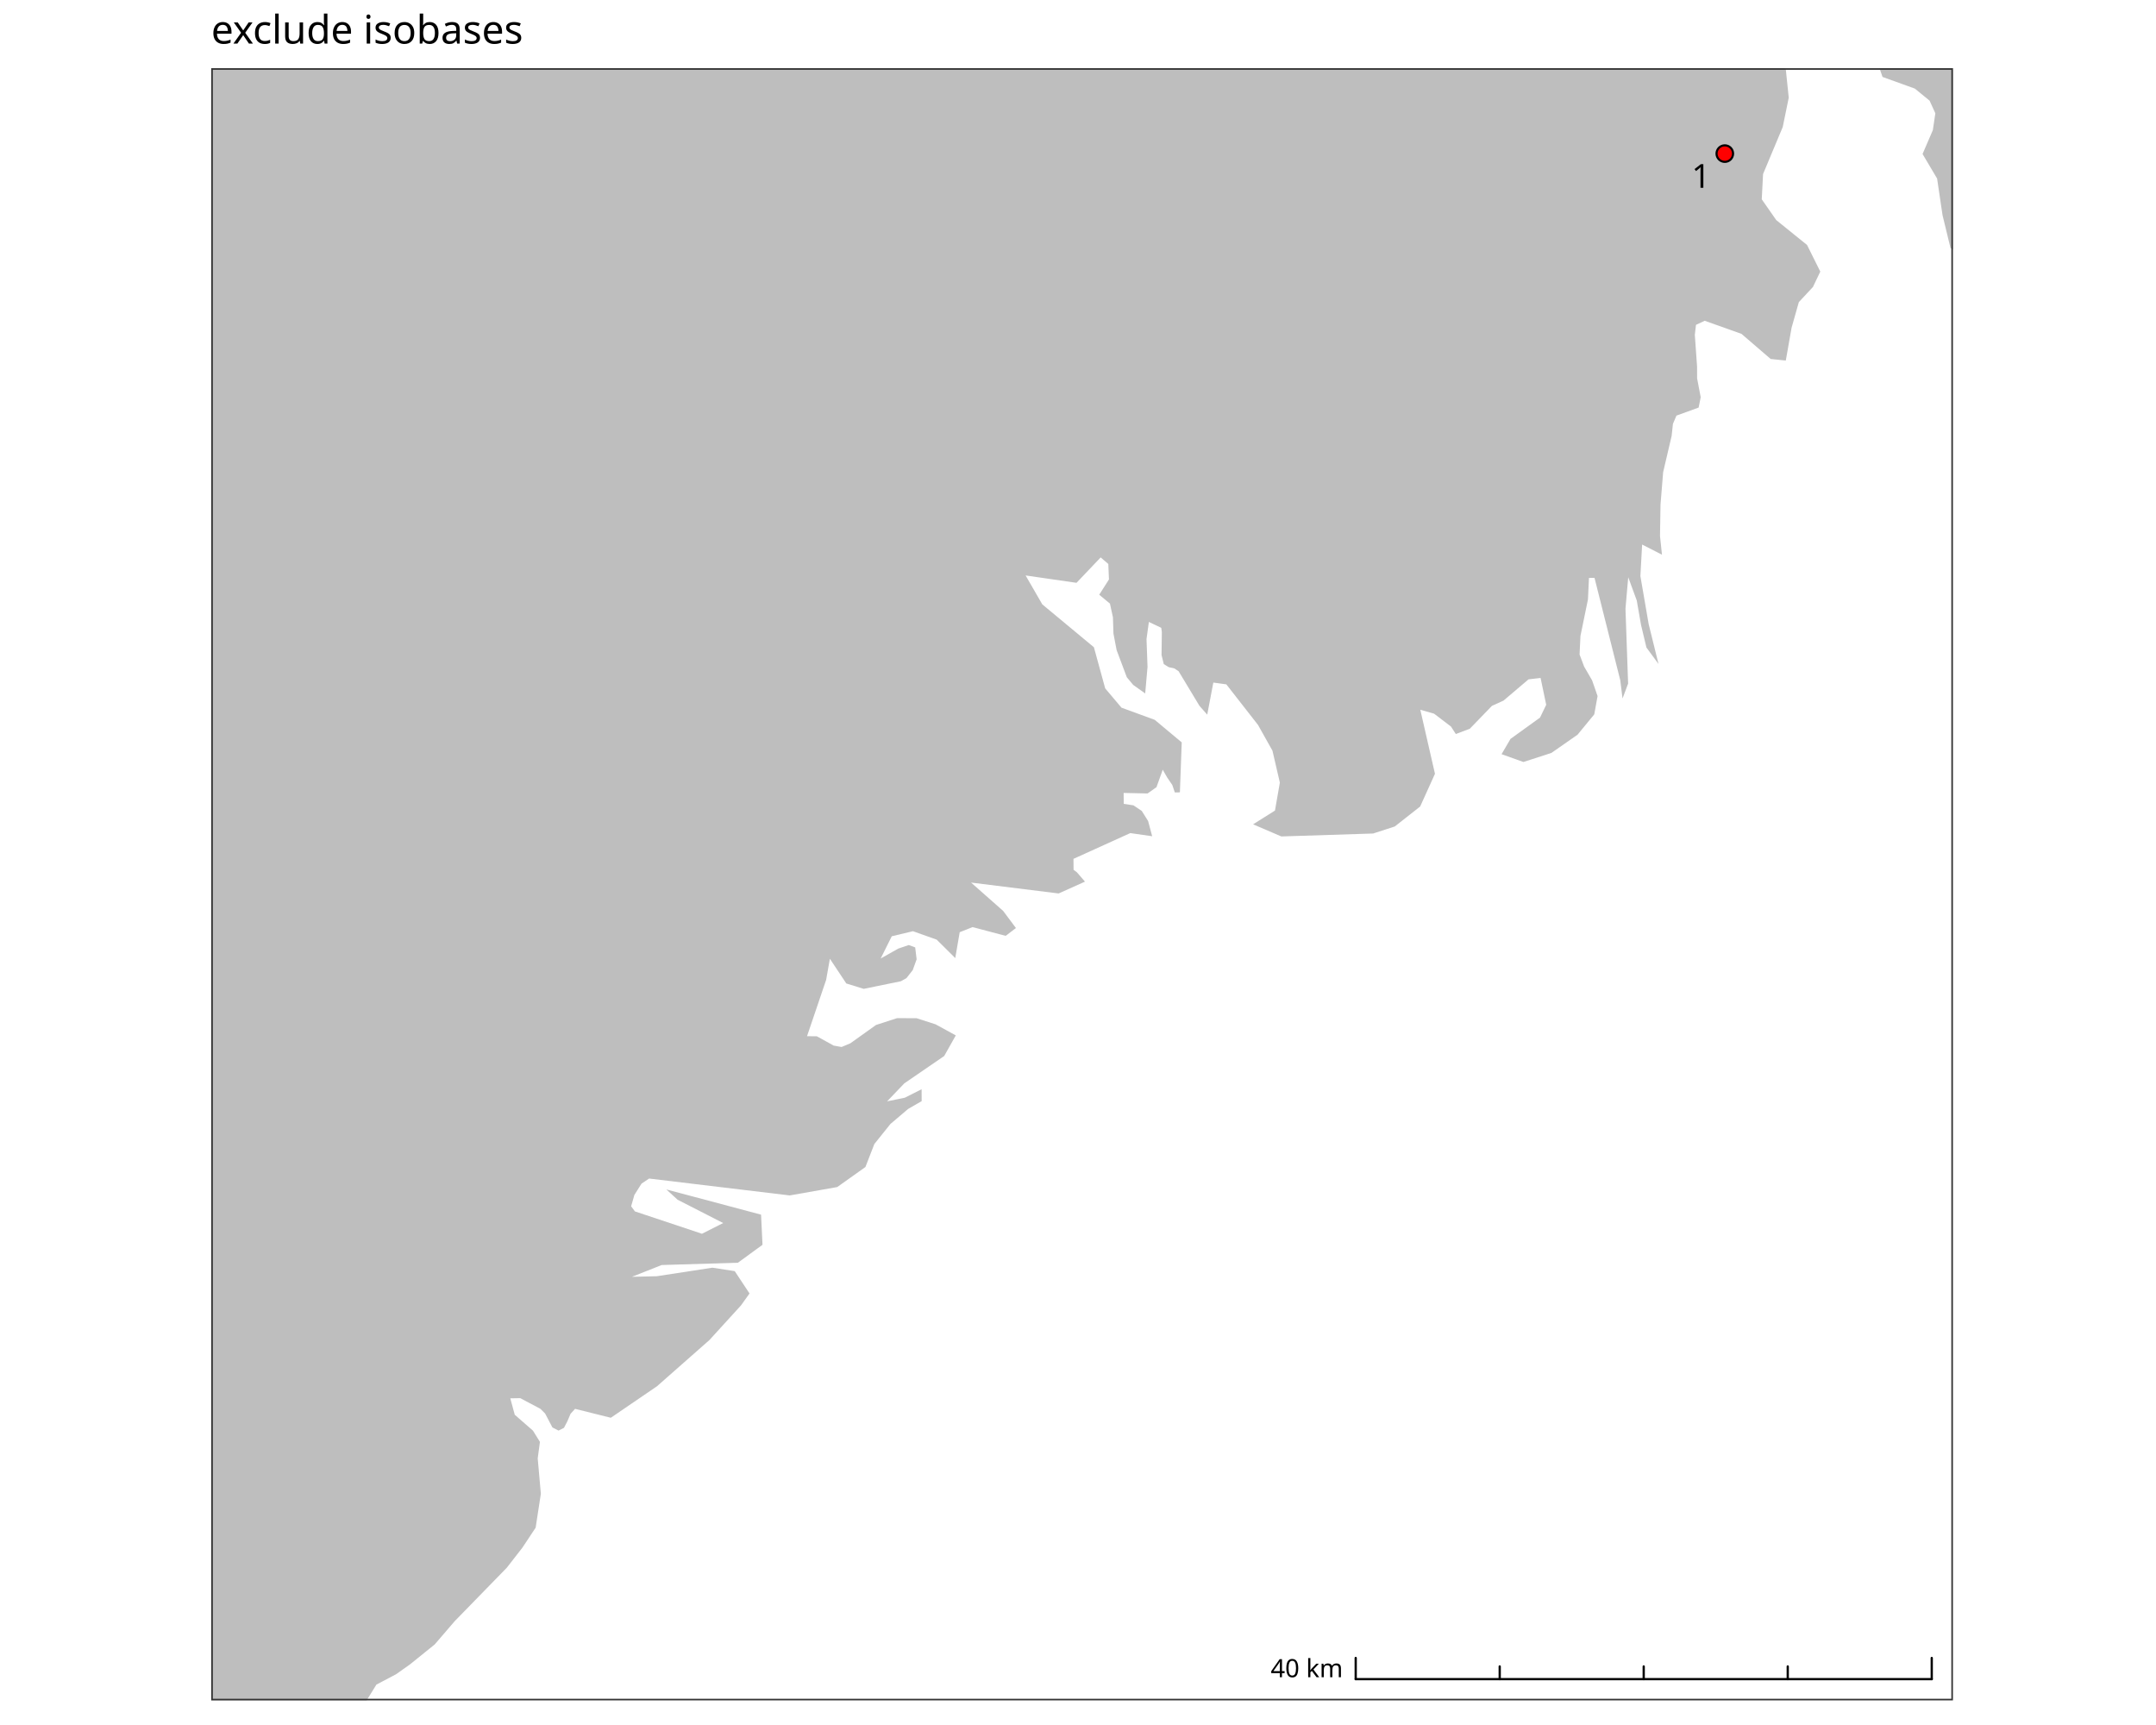
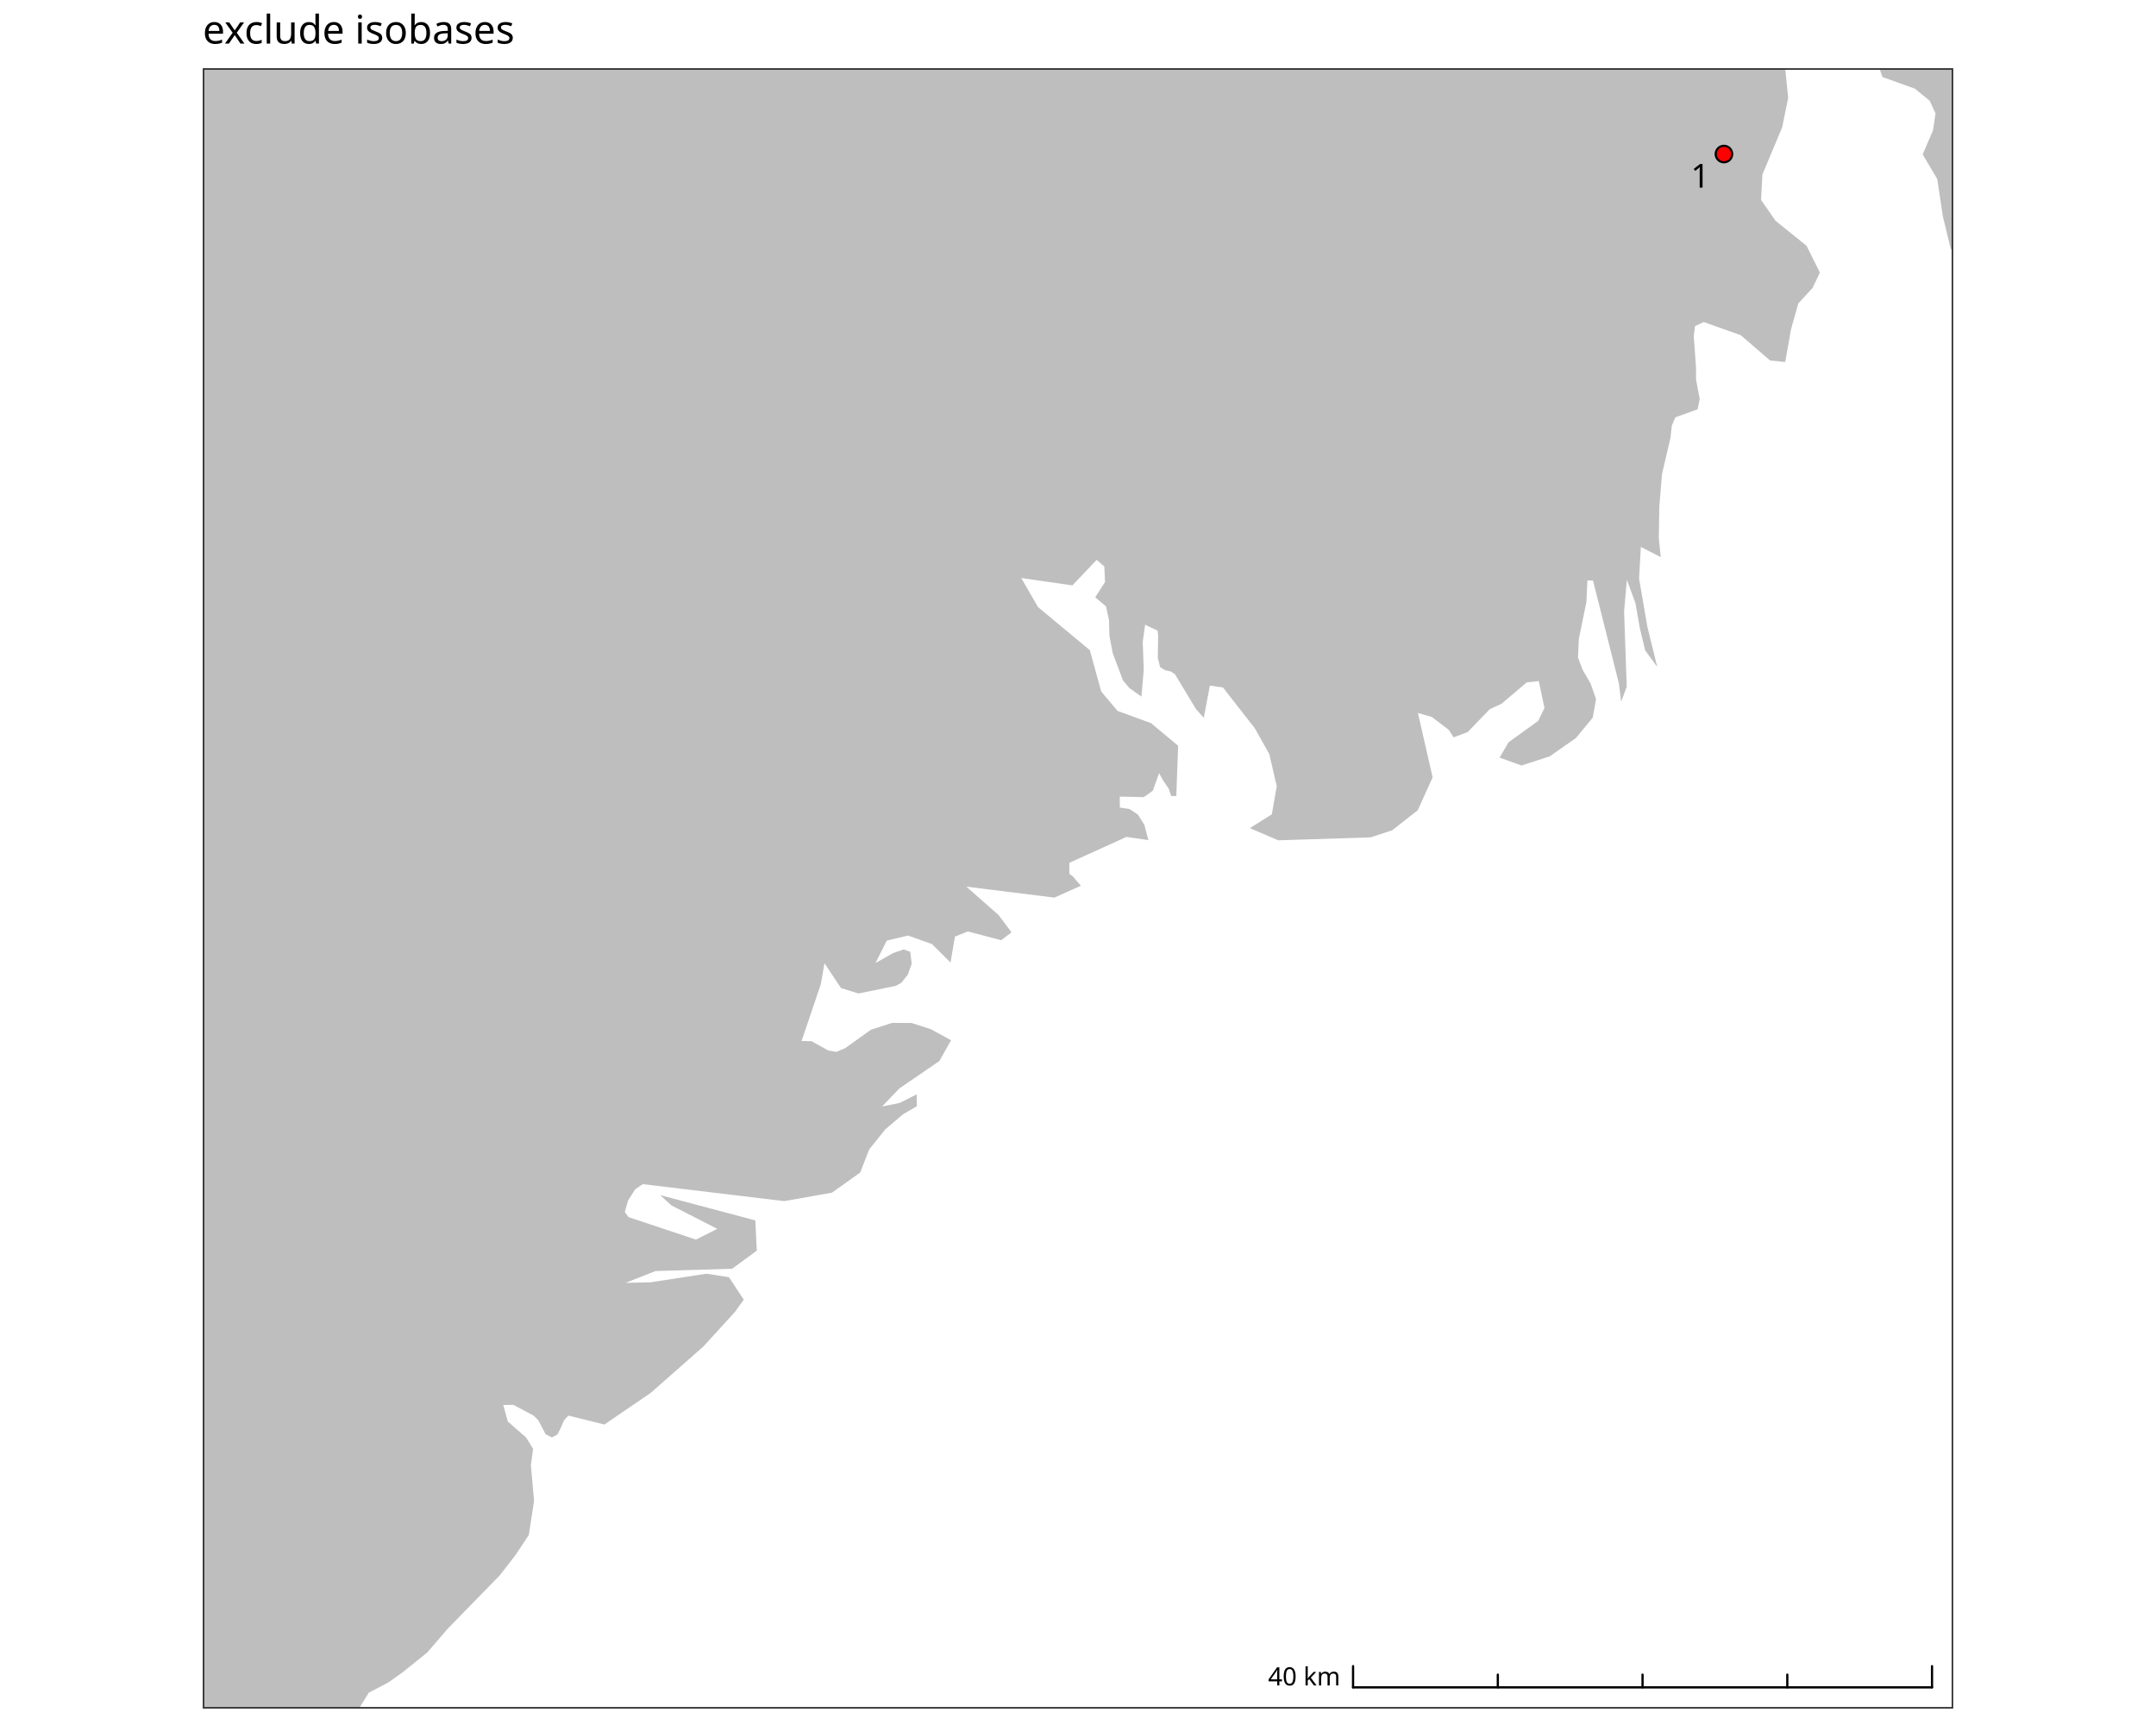
<svg xmlns="http://www.w3.org/2000/svg" class="svglite" data-engine-version="2.0" width="720.00pt" height="576.00pt" viewBox="0 0 720.00 576.00">
  <defs>
    <style type="text/css">
    .svglite line, .svglite polyline, .svglite polygon, .svglite path, .svglite rect, .svglite circle {
      fill: none;
      stroke: #000000;
      stroke-linecap: round;
      stroke-linejoin: round;
      stroke-miterlimit: 10.00;
    }
  </style>
  </defs>
  <rect width="100%" height="100%" style="stroke: none; fill: #FFFFFF;" />
  <defs>
    <clipPath id="cpMC4wMHw3MjAuMDB8MC4wMHw1NzYuMDA=">
      <rect x="0.00" y="0.00" width="720.00" height="576.00" />
    </clipPath>
  </defs>
  <g clip-path="url(#cpMC4wMHw3MjAuMDB8MC4wMHw1NzYuMDA=)">
</g>
  <defs>
-     <clipPath id="cpNjIuMzJ8NjU3LjY4fDAuMDB8NTc2LjAw">
-       <rect x="62.32" y="0.00" width="595.35" height="576.00" />
+     <clipPath id="cpNjIuMjN8NjU3Ljc3fDAuMDB8NTc2LjAw">
+       <rect x="62.23" y="0.00" width="595.54" height="576.00" />
    </clipPath>
  </defs>
-   <g clip-path="url(#cpNjIuMzJ8NjU3LjY4fDAuMDB8NTc2LjAw)">
-     <rect x="62.32" y="0.00" width="595.35" height="576.00" style="stroke-width: 1.07; stroke: #FFFFFF; fill: #FFFFFF;" />
+   <g clip-path="url(#cpNjIuMjN8NjU3Ljc3fDAuMDB8NTc2LjAw)">
+     <rect x="62.23" y="0.00" width="595.54" height="576.00" style="stroke-width: 1.07; stroke: #FFFFFF; fill: #FFFFFF;" />
  </g>
  <g clip-path="url(#cpMC4wMHw3MjAuMDB8MC4wMHw1NzYuMDA=)">
</g>
  <defs>
-     <clipPath id="cpNzAuNTR8NjUyLjIwfDIyLjc4fDU2Ny43OA==">
-       <rect x="70.54" y="22.78" width="581.65" height="545.00" />
+     <clipPath id="cpNjcuNzF8NjUyLjI5fDIyLjc4fDU3MC41Mg==">
+       <rect x="67.71" y="22.78" width="584.58" height="547.74" />
    </clipPath>
  </defs>
-   <g clip-path="url(#cpNzAuNTR8NjUyLjIwfDIyLjc4fDU2Ny43OA==)">
-     <rect x="70.54" y="22.78" width="581.65" height="545.00" style="stroke-width: 1.07; stroke: none; fill: #FFFFFF;" />
-     <path d="M 122.45 567.78 L 70.54 567.78 L 70.54 22.78 L 595.95 22.78 L 596.39 23.29 L 597.35 32.63 L 595.35 42.41 L 588.78 58.11 L 588.34 66.55 L 593.18 73.49 L 603.47 81.80 L 607.89 90.69 L 605.43 95.83 L 600.72 100.89 L 598.30 109.44 L 596.37 120.39 L 591.32 119.87 L 581.57 111.48 L 569.29 107.11 L 566.38 108.47 L 565.99 111.80 L 566.74 122.41 L 566.75 126.32 L 567.95 132.64 L 567.26 136.09 L 559.85 138.78 L 558.68 141.54 L 558.25 145.53 L 555.41 157.66 L 554.53 168.48 L 554.36 178.98 L 555.02 185.22 L 548.39 181.83 L 547.81 192.36 L 550.58 208.42 L 553.86 221.70 L 549.83 216.22 L 548.03 208.69 L 546.60 200.51 L 543.75 192.74 L 542.83 203.25 L 543.71 228.26 L 541.85 233.23 L 541.09 227.14 L 532.49 192.95 L 530.64 192.98 L 530.30 200.16 L 527.79 212.37 L 527.50 218.55 L 529.03 222.60 L 531.69 227.18 L 533.51 232.43 L 532.41 238.53 L 526.82 245.33 L 518.10 251.41 L 508.74 254.44 L 501.45 251.83 L 504.44 246.72 L 514.29 239.62 L 516.36 235.34 L 514.48 226.38 L 510.46 226.84 L 502.10 233.94 L 498.23 235.70 L 490.85 243.33 L 486.17 245.10 L 484.56 242.61 L 478.92 238.31 L 474.31 236.99 L 479.21 258.38 L 474.26 269.31 L 465.77 275.98 L 458.55 278.32 L 427.91 279.30 L 418.47 275.25 L 425.78 270.66 L 427.41 261.32 L 424.94 250.66 L 420.11 242.06 L 409.54 228.52 L 405.19 227.92 L 403.16 238.63 L 400.57 235.70 L 393.60 224.14 L 392.20 223.20 L 390.32 222.78 L 388.65 221.76 L 387.90 218.72 L 388.00 211.08 L 387.81 209.64 L 383.67 207.67 L 382.88 213.39 L 383.22 222.68 L 382.44 231.55 L 378.43 228.70 L 376.30 226.14 L 372.90 217.09 L 371.84 211.57 L 371.67 206.12 L 370.67 201.56 L 367.09 198.58 L 370.34 193.49 L 370.12 188.32 L 367.57 186.13 L 359.50 194.61 L 342.50 192.15 L 348.08 201.81 L 365.31 216.12 L 369.08 229.86 L 374.52 236.30 L 385.62 240.36 L 394.64 247.89 L 394.03 264.58 L 392.33 264.60 L 391.50 262.13 L 389.77 259.59 L 388.30 257.02 L 386.21 262.84 L 383.23 264.95 L 375.24 264.77 L 375.28 268.42 L 378.51 268.91 L 381.29 270.77 L 383.41 274.14 L 384.77 279.23 L 377.46 278.18 L 358.49 286.78 L 358.52 290.43 L 359.65 291.29 L 362.33 294.39 L 353.53 298.34 L 324.28 294.70 L 335.00 304.16 L 339.27 309.88 L 335.85 312.49 L 324.79 309.57 L 320.49 311.28 L 319.01 319.91 L 312.81 313.76 L 304.88 310.94 L 297.81 312.63 L 294.10 320.06 L 299.97 316.75 L 303.47 315.56 L 305.63 316.35 L 306.11 320.32 L 304.82 323.91 L 302.73 326.59 L 300.86 327.65 L 288.43 330.19 L 282.62 328.39 L 277.14 320.14 L 275.89 327.19 L 269.51 346.00 L 272.79 346.03 L 278.42 349.14 L 281.05 349.60 L 283.98 348.37 L 292.55 342.25 L 299.58 339.97 L 306.09 340.00 L 312.45 342.04 L 319.19 345.73 L 315.31 352.62 L 302.01 361.74 L 296.25 367.75 L 302.17 366.54 L 307.77 363.71 L 307.79 367.68 L 303.27 370.29 L 297.37 375.30 L 291.99 382.00 L 289.01 389.68 L 279.60 396.37 L 263.73 399.17 L 216.77 393.53 L 214.24 395.23 L 211.85 399.01 L 210.77 402.79 L 212.04 404.51 L 234.42 411.97 L 241.51 408.39 L 226.27 400.60 L 222.53 397.17 L 254.16 405.59 L 254.64 415.65 L 246.43 421.64 L 220.97 422.41 L 211.04 426.34 L 219.32 426.15 L 237.91 423.30 L 245.37 424.45 L 250.30 431.91 L 247.44 435.91 L 236.91 447.46 L 219.39 462.90 L 203.98 473.41 L 192.04 470.43 L 190.54 472.08 L 189.47 474.60 L 188.34 476.77 L 186.52 477.69 L 184.48 476.64 L 182.04 471.99 L 180.47 470.43 L 173.74 466.86 L 170.41 466.92 L 171.90 472.40 L 177.99 477.72 L 180.31 481.46 L 179.57 486.98 L 180.62 498.79 L 178.88 510.11 L 174.46 516.78 L 169.24 523.49 L 151.84 541.34 L 145.17 549.10 L 136.97 555.72 L 132.25 559.06 L 125.70 562.51 L 122.45 567.78 Z" style="fill-rule: evenodd; fill: #BEBEBE; stroke-width: 0.43; stroke: none; stroke-linecap: butt;" />
-     <path d="M 627.67 22.78 L 652.20 22.78 L 652.20 83.33 L 651.37 82.81 L 648.71 71.83 L 646.90 59.62 L 642.04 51.42 L 645.48 43.45 L 646.31 37.82 L 644.39 33.61 L 639.46 29.58 L 628.67 25.69 L 627.67 22.78 Z" style="fill-rule: evenodd; fill: #BEBEBE; stroke-width: 0.43; stroke: none; stroke-linecap: butt;" />
-     <circle cx="576.00" cy="51.29" r="2.76" style="stroke-width: 0.71; stroke-linecap: butt; fill: #FF0000;" />
-     <text x="568.07" y="62.70" text-anchor="middle" style="font-size: 11.04px; font-family: sans;" textLength="6.14px" lengthAdjust="spacingAndGlyphs">1</text>
-     <line x1="452.74" y1="560.69" x2="452.74" y2="553.61" style="stroke-width: 0.75;" />
-     <line x1="500.83" y1="560.69" x2="500.83" y2="556.44" style="stroke-width: 0.75;" />
-     <line x1="548.92" y1="560.69" x2="548.92" y2="556.44" style="stroke-width: 0.75;" />
-     <line x1="597.02" y1="560.69" x2="597.02" y2="556.44" style="stroke-width: 0.75;" />
-     <line x1="645.11" y1="560.69" x2="645.11" y2="553.61" style="stroke-width: 0.75;" />
-     <line x1="452.74" y1="560.69" x2="645.11" y2="560.69" style="stroke-width: 0.75;" />
-     <text x="448.49" y="560.04" text-anchor="end" style="font-size: 8.40px; font-family: sans;" textLength="22.88px" lengthAdjust="spacingAndGlyphs">40 km</text>
-     <rect x="70.54" y="22.78" width="581.65" height="545.00" style="stroke-width: 1.07; stroke: #333333;" />
+   <g clip-path="url(#cpNjcuNzF8NjUyLjI5fDIyLjc4fDU3MC41Mg==)">
+     <rect x="67.71" y="22.78" width="584.58" height="547.74" style="stroke-width: 1.07; stroke: none; fill: #FFFFFF;" />
+     <path d="M 119.88 570.52 L 67.71 570.52 L 67.71 22.78 L 595.76 22.78 L 596.20 23.29 L 597.17 32.68 L 595.16 42.51 L 588.55 58.29 L 588.11 66.77 L 592.97 73.74 L 603.31 82.09 L 607.76 91.03 L 605.28 96.20 L 600.55 101.29 L 598.13 109.88 L 596.18 120.88 L 591.11 120.36 L 581.31 111.92 L 568.97 107.53 L 566.05 108.90 L 565.64 112.25 L 566.40 122.91 L 566.41 126.84 L 567.62 133.20 L 566.93 136.66 L 559.48 139.36 L 558.30 142.14 L 557.87 146.14 L 555.02 158.34 L 554.13 169.21 L 553.96 179.76 L 554.62 186.04 L 547.96 182.63 L 547.37 193.21 L 550.16 209.36 L 553.45 222.70 L 549.41 217.19 L 547.60 209.63 L 546.16 201.40 L 543.29 193.59 L 542.37 204.16 L 543.25 229.30 L 541.39 234.29 L 540.62 228.17 L 531.98 193.81 L 530.12 193.84 L 529.78 201.05 L 527.26 213.33 L 526.97 219.53 L 528.50 223.61 L 531.17 228.21 L 533.00 233.48 L 531.90 239.62 L 526.28 246.44 L 517.52 252.56 L 508.11 255.61 L 500.79 252.98 L 503.79 247.84 L 513.69 240.71 L 515.77 236.41 L 513.88 227.41 L 509.84 227.87 L 501.43 235.00 L 497.55 236.77 L 490.13 244.44 L 485.43 246.22 L 483.81 243.71 L 478.14 239.39 L 473.51 238.07 L 478.43 259.56 L 473.46 270.55 L 464.92 277.25 L 457.67 279.61 L 426.87 280.59 L 417.39 276.52 L 424.73 271.91 L 426.37 262.52 L 423.89 251.81 L 419.03 243.16 L 408.41 229.55 L 404.04 228.95 L 402.00 239.71 L 399.40 236.77 L 392.39 225.15 L 390.98 224.20 L 389.09 223.79 L 387.42 222.76 L 386.66 219.71 L 386.76 212.02 L 386.57 210.58 L 382.41 208.60 L 381.62 214.35 L 381.96 223.69 L 381.18 232.60 L 377.14 229.74 L 375.00 227.16 L 371.59 218.07 L 370.52 212.51 L 370.35 207.04 L 369.34 202.46 L 365.75 199.46 L 369.02 194.34 L 368.79 189.15 L 366.23 186.95 L 358.12 195.47 L 341.04 193.00 L 346.64 202.71 L 363.96 217.10 L 367.75 230.90 L 373.21 237.38 L 384.37 241.46 L 393.44 249.02 L 392.83 265.79 L 391.12 265.81 L 390.28 263.33 L 388.54 260.78 L 387.07 258.19 L 384.97 264.04 L 381.97 266.17 L 373.94 265.99 L 373.98 269.66 L 377.23 270.15 L 380.02 272.02 L 382.15 275.40 L 383.51 280.52 L 376.17 279.46 L 357.10 288.11 L 357.13 291.78 L 358.27 292.64 L 360.96 295.76 L 352.12 299.72 L 322.72 296.07 L 333.50 305.57 L 337.79 311.32 L 334.35 313.95 L 323.24 311.02 L 318.91 312.73 L 317.43 321.40 L 311.20 315.22 L 303.23 312.39 L 296.12 314.09 L 292.39 321.56 L 298.29 318.23 L 301.81 317.03 L 303.98 317.82 L 304.46 321.81 L 303.17 325.42 L 301.06 328.12 L 299.19 329.18 L 286.70 331.74 L 280.85 329.93 L 275.34 321.64 L 274.09 328.72 L 267.67 347.63 L 270.98 347.66 L 276.63 350.78 L 279.28 351.24 L 282.22 350.01 L 290.83 343.85 L 297.90 341.56 L 304.44 341.59 L 310.84 343.65 L 317.61 347.36 L 313.71 354.28 L 300.34 363.45 L 294.55 369.48 L 300.50 368.27 L 306.13 365.42 L 306.15 369.41 L 301.61 372.04 L 295.68 377.07 L 290.27 383.80 L 287.27 391.52 L 277.82 398.25 L 261.87 401.07 L 214.67 395.40 L 212.13 397.10 L 209.73 400.90 L 208.65 404.70 L 209.92 406.43 L 232.41 413.92 L 239.54 410.33 L 224.22 402.50 L 220.47 399.06 L 252.25 407.52 L 252.73 417.62 L 244.48 423.65 L 218.89 424.42 L 208.92 428.36 L 217.24 428.18 L 235.92 425.31 L 243.42 426.47 L 248.38 433.96 L 245.50 437.99 L 234.91 449.60 L 217.30 465.11 L 201.82 475.67 L 189.81 472.68 L 188.31 474.34 L 187.24 476.87 L 186.10 479.06 L 184.27 479.97 L 182.22 478.92 L 179.76 474.25 L 178.19 472.68 L 171.43 469.09 L 168.08 469.15 L 169.58 474.66 L 175.70 480.01 L 178.03 483.77 L 177.29 489.31 L 178.35 501.19 L 176.59 512.56 L 172.15 519.26 L 166.91 526.01 L 149.42 543.95 L 142.72 551.75 L 134.47 558.40 L 129.73 561.76 L 123.15 565.22 L 119.88 570.52 Z" style="fill-rule: evenodd; fill: #BEBEBE; stroke-width: 0.43; stroke: none; stroke-linecap: butt;" />
+     <path d="M 627.64 22.78 L 652.29 22.78 L 652.29 83.63 L 651.45 83.11 L 648.79 72.08 L 646.96 59.81 L 642.08 51.56 L 645.53 43.55 L 646.37 37.90 L 644.44 33.66 L 639.49 29.61 L 628.64 25.71 L 627.64 22.78 Z" style="fill-rule: evenodd; fill: #BEBEBE; stroke-width: 0.43; stroke: none; stroke-linecap: butt;" />
+     <circle cx="575.71" cy="51.44" r="2.76" style="stroke-width: 0.71; stroke-linecap: butt; fill: #FF0000;" />
+     <text x="567.80" y="62.64" text-anchor="middle" style="font-size: 11.04px; font-family: sans;" textLength="6.14px" lengthAdjust="spacingAndGlyphs">1</text>
+     <line x1="451.86" y1="563.43" x2="451.86" y2="556.35" style="stroke-width: 0.75;" />
+     <line x1="500.20" y1="563.43" x2="500.20" y2="559.18" style="stroke-width: 0.75;" />
+     <line x1="548.53" y1="563.43" x2="548.53" y2="559.18" style="stroke-width: 0.75;" />
+     <line x1="596.87" y1="563.43" x2="596.87" y2="559.18" style="stroke-width: 0.75;" />
+     <line x1="645.20" y1="563.43" x2="645.20" y2="556.35" style="stroke-width: 0.75;" />
+     <line x1="451.86" y1="563.43" x2="645.20" y2="563.43" style="stroke-width: 0.75;" />
+     <text x="447.61" y="562.78" text-anchor="end" style="font-size: 8.40px; font-family: sans;" textLength="22.88px" lengthAdjust="spacingAndGlyphs">40 km</text>
+     <rect x="67.71" y="22.78" width="584.58" height="547.74" style="stroke-width: 1.07; stroke: #333333;" />
  </g>
  <g clip-path="url(#cpMC4wMHw3MjAuMDB8MC4wMHw1NzYuMDA=)">
-     <text x="70.54" y="14.56" style="font-size: 13.20px; font-family: sans;" textLength="101.29px" lengthAdjust="spacingAndGlyphs">exclude isobases</text>
+     <text x="67.71" y="14.56" style="font-size: 13.20px; font-family: sans;" textLength="101.29px" lengthAdjust="spacingAndGlyphs">exclude isobases</text>
  </g>
</svg>
